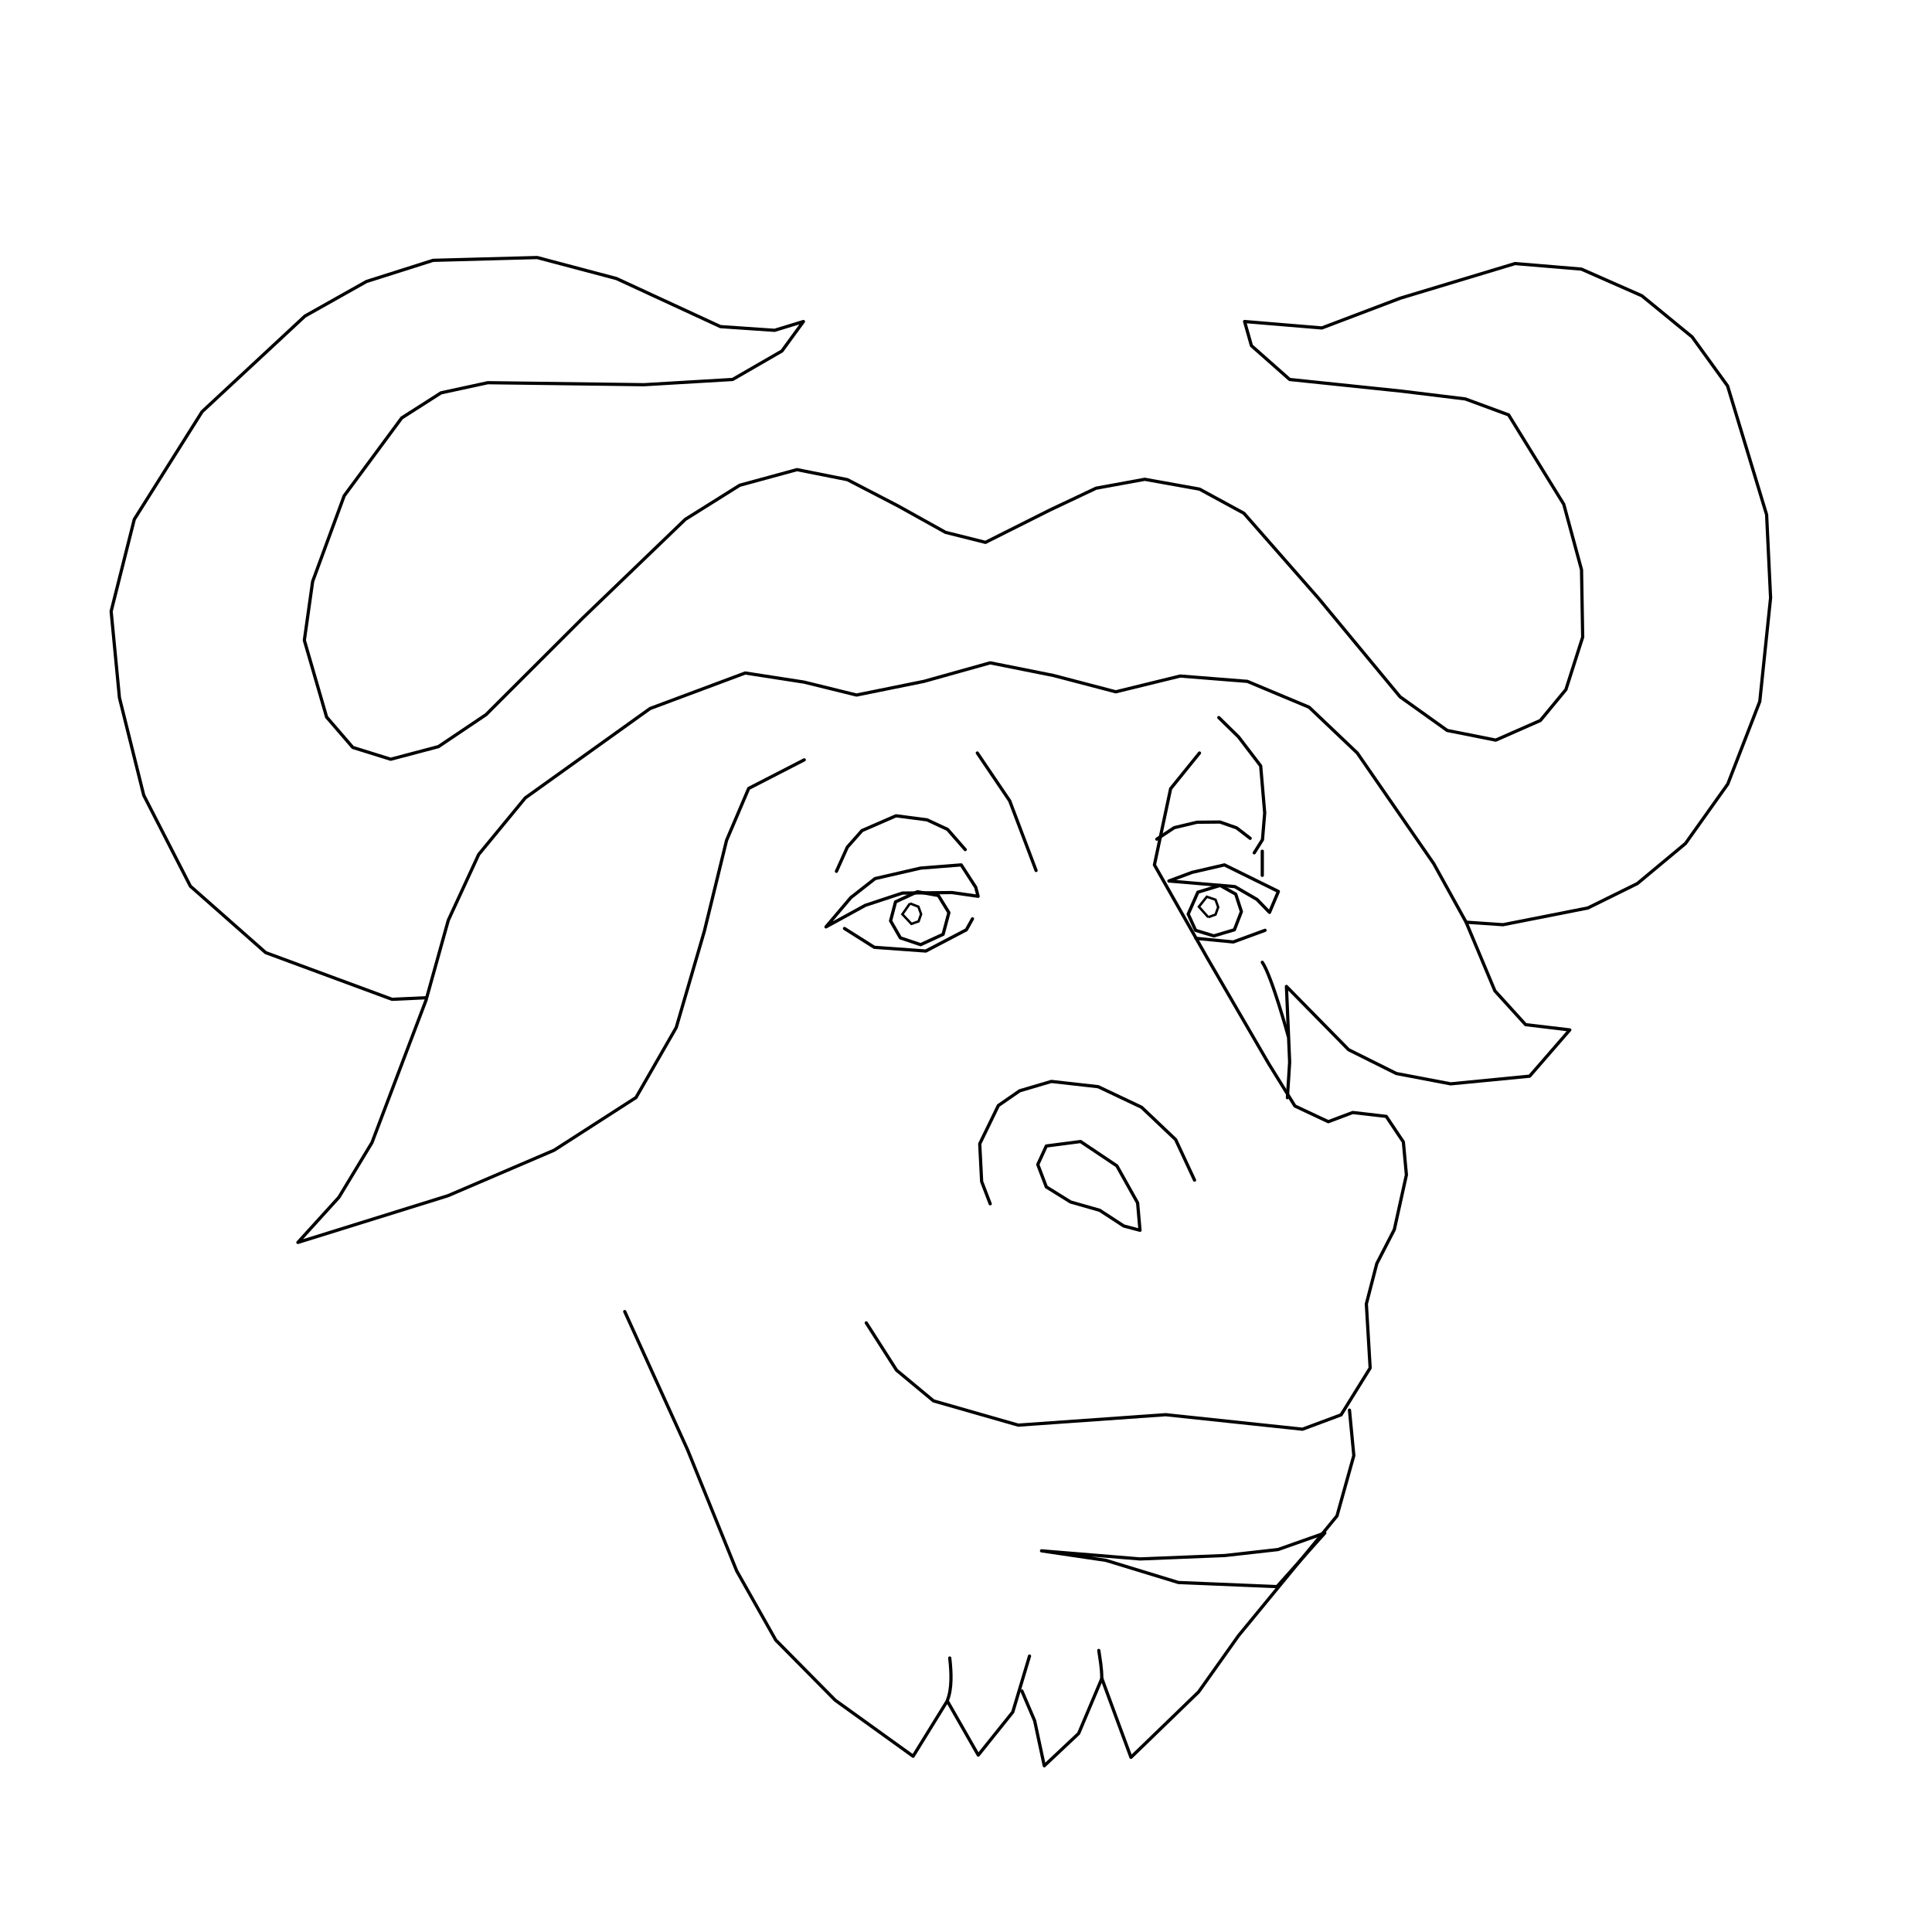
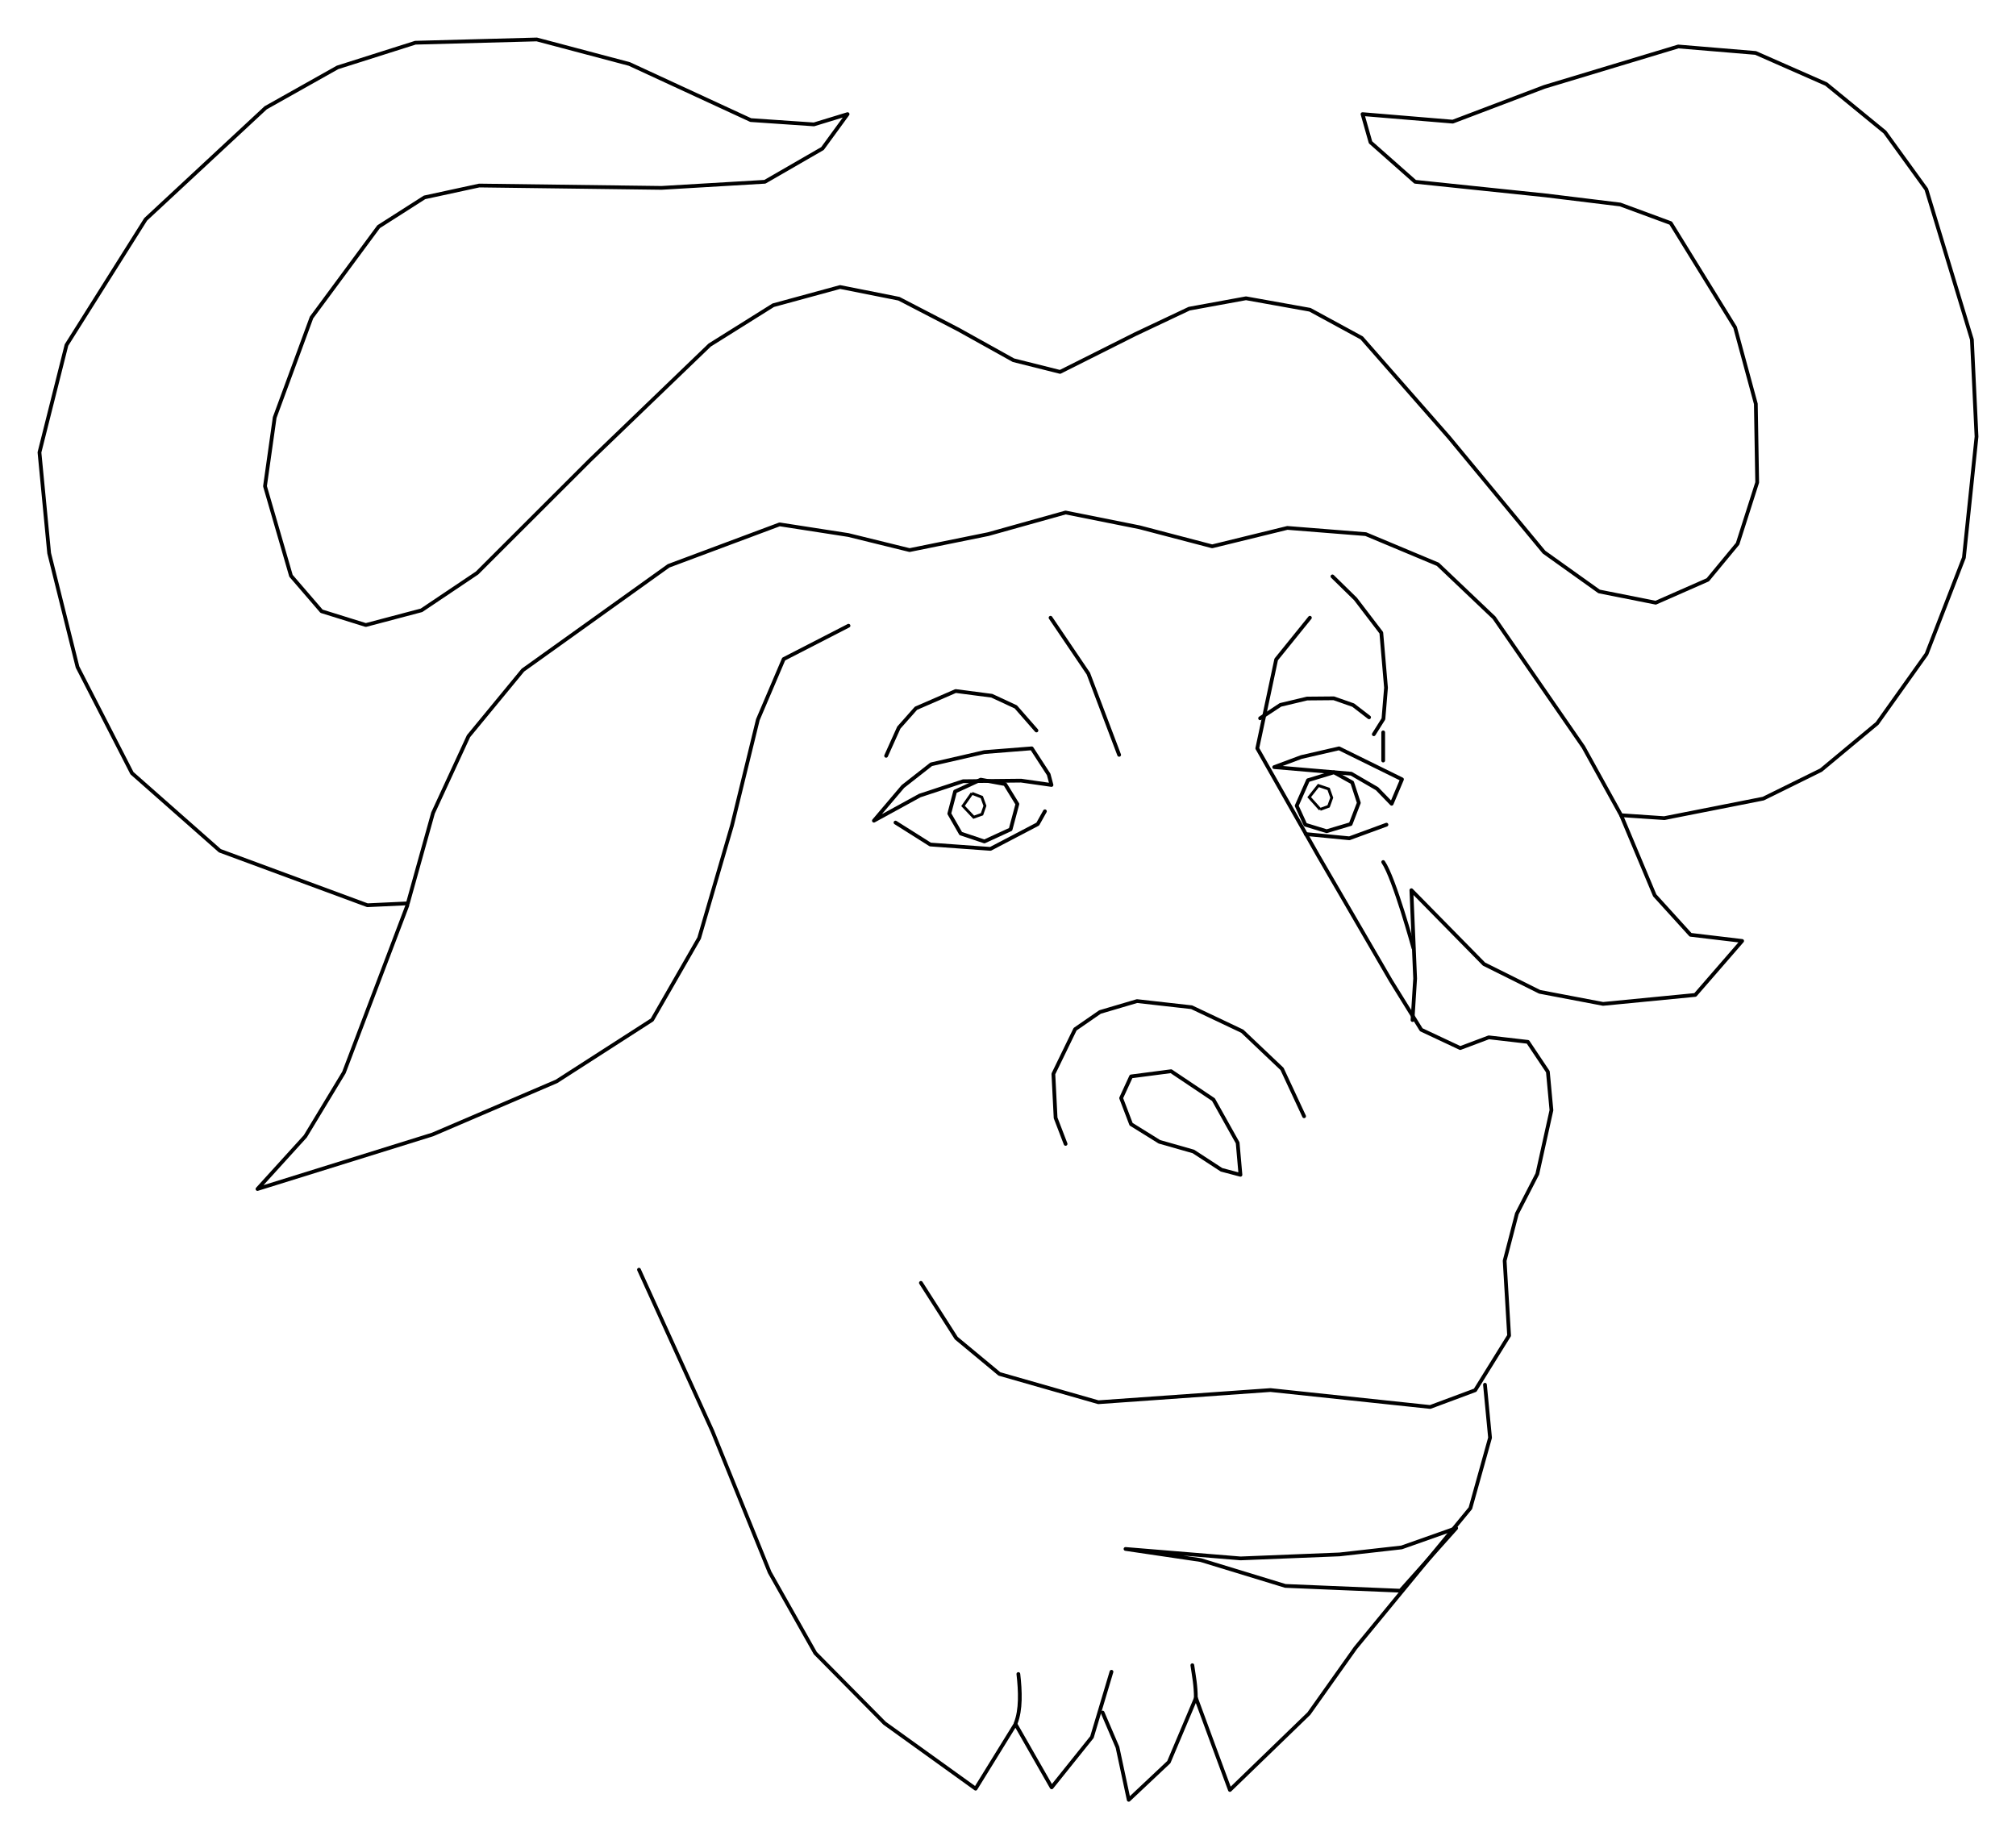
- <svg xmlns="http://www.w3.org/2000/svg" xmlns:xlink="http://www.w3.org/1999/xlink" width="8.341in" height="8.341in" viewBox="0 0 600 600" id="svg602" version="1.1">
-   <defs id="defs605">
-     <linearGradient id="linearGradient659">
-       <stop style="stop-color:#a0a0a0;stop-opacity:1;" offset="0" id="stop660" />
-       <stop style="stop-color:#000000;stop-opacity:1;" offset="1" id="stop661" />
-     </linearGradient>
-     <linearGradient xlink:href="#linearGradient659" id="linearGradient662" x1="265.833" y1="12.1" x2="193.384" y2="98.165" gradientTransform="scale(1.483336,0.674156)" gradientUnits="userSpaceOnUse" />
-     <pattern patternUnits="userSpaceOnUse" width="9.333" height="9.778" patternTransform="matrix(0.7492999,0,0,0.7492999,294.7247,257.3201)" id="pattern4943">
-       <ellipse id="path657" style="fill:none;fill-opacity:1;fill-rule:evenodd;stroke:#000000;stroke-width:1.333;stroke-linecap:round;stroke-linejoin:round;stroke-miterlimit:4;stroke-dasharray:none;stroke-dashoffset:0;stroke-opacity:1" cx="4.667" cy="4.889" rx="4" ry="4.222" />
-     </pattern>
-   </defs>
-   <g id="layer3" style="display:inline">
+ <svg xmlns="http://www.w3.org/2000/svg" width="536.358mm" height="489.4mm" viewBox="0 0 536.358 489.4" version="1.1" id="svg4520">
+   <defs id="defs4514" />
+   <g id="layer3" style="display:inline" transform="translate(-24.01491,-69.48203)">
    <path style="display:inline;fill:none;stroke:#000000;stroke-width:0.999;stroke-linecap:round;stroke-linejoin:round;stroke-miterlimit:4;stroke-dasharray:none;stroke-dashoffset:0;stroke-opacity:1" d="m 319.726,514.303 -5.201,17.393 -10.717,13.367 -9.624,-16.828 -10.609,17.181 L 259.364,528 240.926,509.35 228.78,487.846 213.544,450.27 194.014,407.318" id="path629-6-3" />
    <path style="display:inline;fill:none;fill-opacity:1;fill-rule:nonzero;stroke:#000000;stroke-width:0.999;stroke-linecap:round;stroke-linejoin:round;stroke-miterlimit:4;stroke-dasharray:none;stroke-dashoffset:0;stroke-opacity:1" d="m 163.133,247.793 38.758,-27.754 29.54,-11.033 18.272,2.831 16.31,4.013 20.94,-4.251 20.557,-5.751 19.686,3.938 19.317,5.064 20.009,-4.901 20.86,1.656 19.176,8.028 14.956,14.216 23.75,34.375 10.046,18.171 11.469,0.782 26.359,-5.203 15.354,-7.576 14.943,-12.439 13.139,-18.463 9.939,-25.646 3.359,-32.188 -1.234,-25.812 L 536.514,119.85 525.499,104.631 509.889,91.85 491.093,83.569 l -20.578,-1.719 -35.625,10.75 -24.375,9.25 -24,-2 2.125,7.5 11.875,10.5 34.75,3.625 19.812,2.422 13.438,4.953 17.125,27.75 5.516,20.344 0.359,20.906 -5.209,16.307 -7.932,9.595 -13.858,6.098 -15.061,-2.995 -14.652,-10.463 -25.287,-30.542 -23.218,-26.458 -13.769,-7.49 -17.013,-3.052 -15.127,2.768 -14.317,6.768 -20.027,10.051 -12.407,-3.112 -14.688,-8.178 -15.773,-8.18 -15.662,-3.117 -17.783,4.85 -16.908,10.596 -31.79,30.591 -30.094,30.057 -14.787,9.929 -14.814,3.916 -11.781,-3.67 -8.127,-9.432 -6.915,-23.839 2.578,-18.266 9.797,-26.609 17.859,-24.172 12.217,-7.803 14.549,-3.15 48.5,0.625 27.5,-1.625 15.323,-8.844 6.677,-9.156 -8.959,2.735 -16.807,-1.148 -32.287,-14.924 -24.634,-6.531 -32.313,0.868 -20.703,6.57 -19.109,10.742 -31.938,29.688 -21.063,33.438 -7.188,28.562 2.578,26.828 7.547,30.297 14.484,28.234 23.391,20.641 39.25,14.5 10.75,-0.5 6.703,-24.04 9.449,-20.459 14.467,-17.559 v 0" id="path630-7-6" />
    <path style="display:inline;fill:none;stroke:#000000;stroke-width:0.999;stroke-linecap:round;stroke-linejoin:round;stroke-miterlimit:4;stroke-dasharray:none;stroke-dashoffset:0;stroke-opacity:1" d="m 132.4,310.373 -16.885,44.477 -10.272,16.988 -12.728,14.012 46.612,-14.514 32.957,-14.123 25.431,-16.363 12.5,-21.75 8.75,-30 6.875,-28.125 6.875,-16.125 17.25,-8.875" id="path631-5-7" />
    <path style="display:inline;fill:none;stroke:#000000;stroke-width:0.999;stroke-linecap:round;stroke-linejoin:round;stroke-miterlimit:4;stroke-dasharray:none;stroke-dashoffset:0;stroke-opacity:1" d="m 455.311,286.396 8.945,21.326 9.528,10.492 13.73,1.635 -12.475,14.368 -24.526,2.382 -16.875,-3.214 -14.809,-7.382 -19.316,-19.655 1,23.5 -0.699,11.049" id="path632-3-5" />
    <path style="display:inline;fill:none;stroke:#000000;stroke-width:0.999;stroke-linecap:round;stroke-linejoin:round;stroke-miterlimit:4;stroke-dasharray:none;stroke-dashoffset:0;stroke-opacity:1" d="" id="path633-5-3" />
    <path style="display:inline;fill:none;stroke:#000000;stroke-width:0.999;stroke-linecap:round;stroke-linejoin:round;stroke-miterlimit:4;stroke-dasharray:none;stroke-dashoffset:0;stroke-opacity:1" d="m 370.973,366.497 -5.872,-12.595 -10.577,-10.034 -13.467,-6.381 -14.542,-1.636 -9.84,2.904 -6.629,4.58 -5.781,11.891 0.594,11.703 2.656,6.922" id="path634-6-5" />
    <path style="font-size:12px;display:inline;fill:none;stroke:#000000;stroke-width:0.999;stroke-linecap:round;stroke-linejoin:round;stroke-miterlimit:4;stroke-dasharray:none;stroke-dashoffset:0" d="m 324.942,355.894 10.636,-1.384 11.277,7.559 6.438,11.496 0.745,8.511 -5.039,-1.333 -7.481,-4.877 -9.04,-2.574 -7.536,-4.685 -2.649,-6.948 2.649,-5.764 v 0" id="path635-2-6" />
    <path style="display:inline;fill:none;stroke:#000000;stroke-width:0.999;stroke-linecap:round;stroke-linejoin:round;stroke-miterlimit:4;stroke-dasharray:none;stroke-dashoffset:0;stroke-opacity:1" d="m 372.514,233.85 -8.969,11.094 -5.031,23.656 16.25,28.625 19.25,33.125 8.125,13.126 10.375,4.876 7.596,-2.854 10.399,1.203 5.317,7.947 0.948,10.232 -3.757,16.97 -5.441,10.57 -3.246,12.519 1.183,19.911 -9.028,14.543 -11.972,4.457 -42.496,-4.504 -45.789,3.242 -26.314,-7.529 -11.484,-9.53 -9.405,-14.699" id="path636-9-2" />
    <path style="display:inline;fill:none;stroke:#000000;stroke-width:0.999;stroke-linecap:round;stroke-linejoin:round;stroke-miterlimit:4;stroke-dasharray:none;stroke-dashoffset:0;stroke-opacity:1" d="m 419.092,437.927 1.35,14.104 -5.232,18.753 -30.581,37.195 -12.388,17.454 -21.006,20.328 -4.437,-11.993 -4.604,-12.508 -7.212,17.082 -10.671,10.041 -2.989,-13.979 -3.962,-9.248" id="path637-1-9" />
    <path style="display:inline;fill:none;stroke:#000000;stroke-width:0.999;stroke-linecap:round;stroke-linejoin:round;stroke-miterlimit:4;stroke-dasharray:none;stroke-dashoffset:0;stroke-opacity:1" d="m 303.514,233.85 10.059,14.867 8.189,21.617" id="path638-2-1" />
    <path style="display:inline;fill:none;stroke:#000000;stroke-width:0.999;stroke-linecap:round;stroke-linejoin:round;stroke-miterlimit:4;stroke-dasharray:none;stroke-dashoffset:0;stroke-opacity:1" d="m 378.514,222.85 6.125,6 6.875,9 1.25,14.625 -0.687,8.297 -2.562,4.078" id="path639-7-2" />
    <path style="display:inline;fill:none;stroke:#000000;stroke-width:0.999;stroke-linecap:round;stroke-linejoin:round;stroke-miterlimit:4;stroke-dasharray:none;stroke-dashoffset:0;stroke-opacity:1" d="m 392.014,298.85 c 2.927,4.228 8.051,22.925 8.051,22.925" id="path640-0-7" />
    <path style="display:inline;fill:none;stroke:#000000;stroke-width:0.999;stroke-linecap:round;stroke-linejoin:round;stroke-miterlimit:4;stroke-dasharray:none;stroke-dashoffset:0;stroke-opacity:1" d="m 392.014,271.85 v -7.5" id="path641-9-0" />
    <path style="display:inline;fill:none;fill-opacity:1;stroke:#000000;stroke-width:0.999;stroke-linecap:round;stroke-linejoin:round;stroke-miterlimit:4;stroke-dasharray:none;stroke-dashoffset:0;stroke-opacity:1" d="m 363.014,273.6 7.219,-2.688 10.031,-2.312 16.75,8.25 -2.75,6.5 -3.875,-4 -6.875,-4 -20.5,-1.75 v 0" id="path642-3-9" />
    <path style="font-size:12px;display:inline;fill:none;stroke:#000000;stroke-width:0.999;stroke-linecap:round;stroke-linejoin:round;stroke-miterlimit:4;stroke-dasharray:none;stroke-dashoffset:0" d="m 378.91,274.98 -6.901,2.099 -3.008,6.802 2.304,5.041 5.664,1.728 6.383,-1.898 2.179,-5.656 -1.768,-5.418 -4.852,-2.698 v 0" id="path643-6-3" />
    <path style="display:inline;fill:none;fill-opacity:1;stroke:#000000;stroke-width:0.999;stroke-linecap:round;stroke-linejoin:round;stroke-miterlimit:4;stroke-dasharray:none;stroke-dashoffset:0;stroke-opacity:1" d="m 303.764,278.35 -0.751,-2.814 -4.499,-6.936 -12.624,1 -14.126,3.249 -7.533,5.906 -7.716,9.095 12.221,-6.695 11.526,-3.804 15.407,-0.157 8.096,1.156 v 0" id="path644-0-6" />
    <path style="display:inline;fill:none;stroke:#000000;stroke-width:0.999;stroke-linecap:round;stroke-linejoin:round;stroke-miterlimit:4;stroke-dasharray:none;stroke-dashoffset:0;stroke-opacity:1" d="m 262.262,288.35 9.257,5.843 16.004,1.159 12.586,-6.594 1.906,-3.409" id="path645-6-0" />
    <path style="display:inline;fill:none;fill-opacity:1;stroke:#000000;stroke-width:0.999;stroke-linecap:round;stroke-linejoin:round;stroke-miterlimit:4;stroke-dasharray:none;stroke-dashoffset:0;stroke-opacity:1" d="m 284.945,276.934 -6.827,3.145 -1.543,5.892 3.044,5.293 6.29,2.109 6.978,-3.209 1.8,-6.736 -3.265,-5.31 -6.475,-1.185 v 0" id="path646-2-6" />
    <path style="display:inline;fill:none;stroke:#000000;stroke-width:0.999;stroke-linecap:round;stroke-linejoin:round;stroke-miterlimit:4;stroke-dasharray:none;stroke-dashoffset:0;stroke-opacity:1" d="m 259.764,270.592 3.383,-7.506 4.556,-5.142 10.565,-4.593 9.617,1.254 6.382,2.965 5.498,6.281" id="path647-6-2" />
    <path style="display:inline;fill:none;stroke:#000000;stroke-width:0.999;stroke-linecap:round;stroke-linejoin:round;stroke-miterlimit:4;stroke-dasharray:none;stroke-dashoffset:0;stroke-opacity:1" d="m 359.266,260.603 5.404,-3.563 7.093,-1.69 7.11,-0.062 5.167,1.812 4.219,3.249" id="path648-1-6" />
    <path style="display:inline;fill:none;fill-opacity:1;fill-rule:evenodd;stroke:#000000;stroke-width:0.999;stroke-linecap:round;stroke-linejoin:round;stroke-miterlimit:4;stroke-dasharray:none;stroke-dashoffset:0;stroke-opacity:1" d="m 371.403,291.409 11.614,1.124 9.866,-3.622" id="path652-8-1" />
    <path style="display:inline;fill:none;fill-opacity:1;fill-rule:evenodd;stroke:#000000;stroke-width:0.999;stroke-linecap:round;stroke-linejoin:round;stroke-miterlimit:4;stroke-dasharray:none;stroke-dashoffset:0;stroke-opacity:1" d="m 411.431,476.092 -14.527,5.132 -16.501,1.858 -26.34,1.061 -30.608,-2.516 19.991,2.954 22.528,6.881 30.603,1.274 14.854,-16.644 v 0" id="path656-7-8" />
    <path style="display:inline;fill:none;fill-opacity:1;fill-rule:evenodd;stroke:#000000;stroke-width:0.999;stroke-linecap:round;stroke-linejoin:round;stroke-miterlimit:4;stroke-dasharray:none;stroke-dashoffset:0;stroke-opacity:1" d="m 294.245,527.976 c 1.413,-3.532 1.236,-8.477 0.707,-13.069" id="path736-9-7" />
    <path style="display:inline;fill:none;fill-opacity:1;fill-rule:evenodd;stroke:#000000;stroke-width:0.999;stroke-linecap:round;stroke-linejoin:round;stroke-miterlimit:4;stroke-dasharray:none;stroke-dashoffset:0;stroke-opacity:1" d="m 342.168,521.381 c 0,-3.532 -0.515,-5.878 -0.929,-8.815" id="path737-2-9" />
    <path style="display:inline;fill:none;stroke:#000000;stroke-width:0.749px;stroke-linecap:butt;stroke-linejoin:miter;stroke-opacity:1" d="m 282.603,280.564 2.617,1.019 0.835,2.312 -0.776,2.236 -2.213,0.791 -2.833,-2.991 2.369,-3.367" id="path5664-0-2" />
    <path style="display:inline;fill:none;stroke:#000000;stroke-width:0.749px;stroke-linecap:butt;stroke-linejoin:miter;stroke-opacity:1" d="m 375.245,284.851 -2.92,-3.254 2.457,-3.104 2.716,0.92 0.824,2.323 -0.83,2.291 -2.246,0.824 v 0" id="path5664-3-2-0" />
  </g>
</svg>
